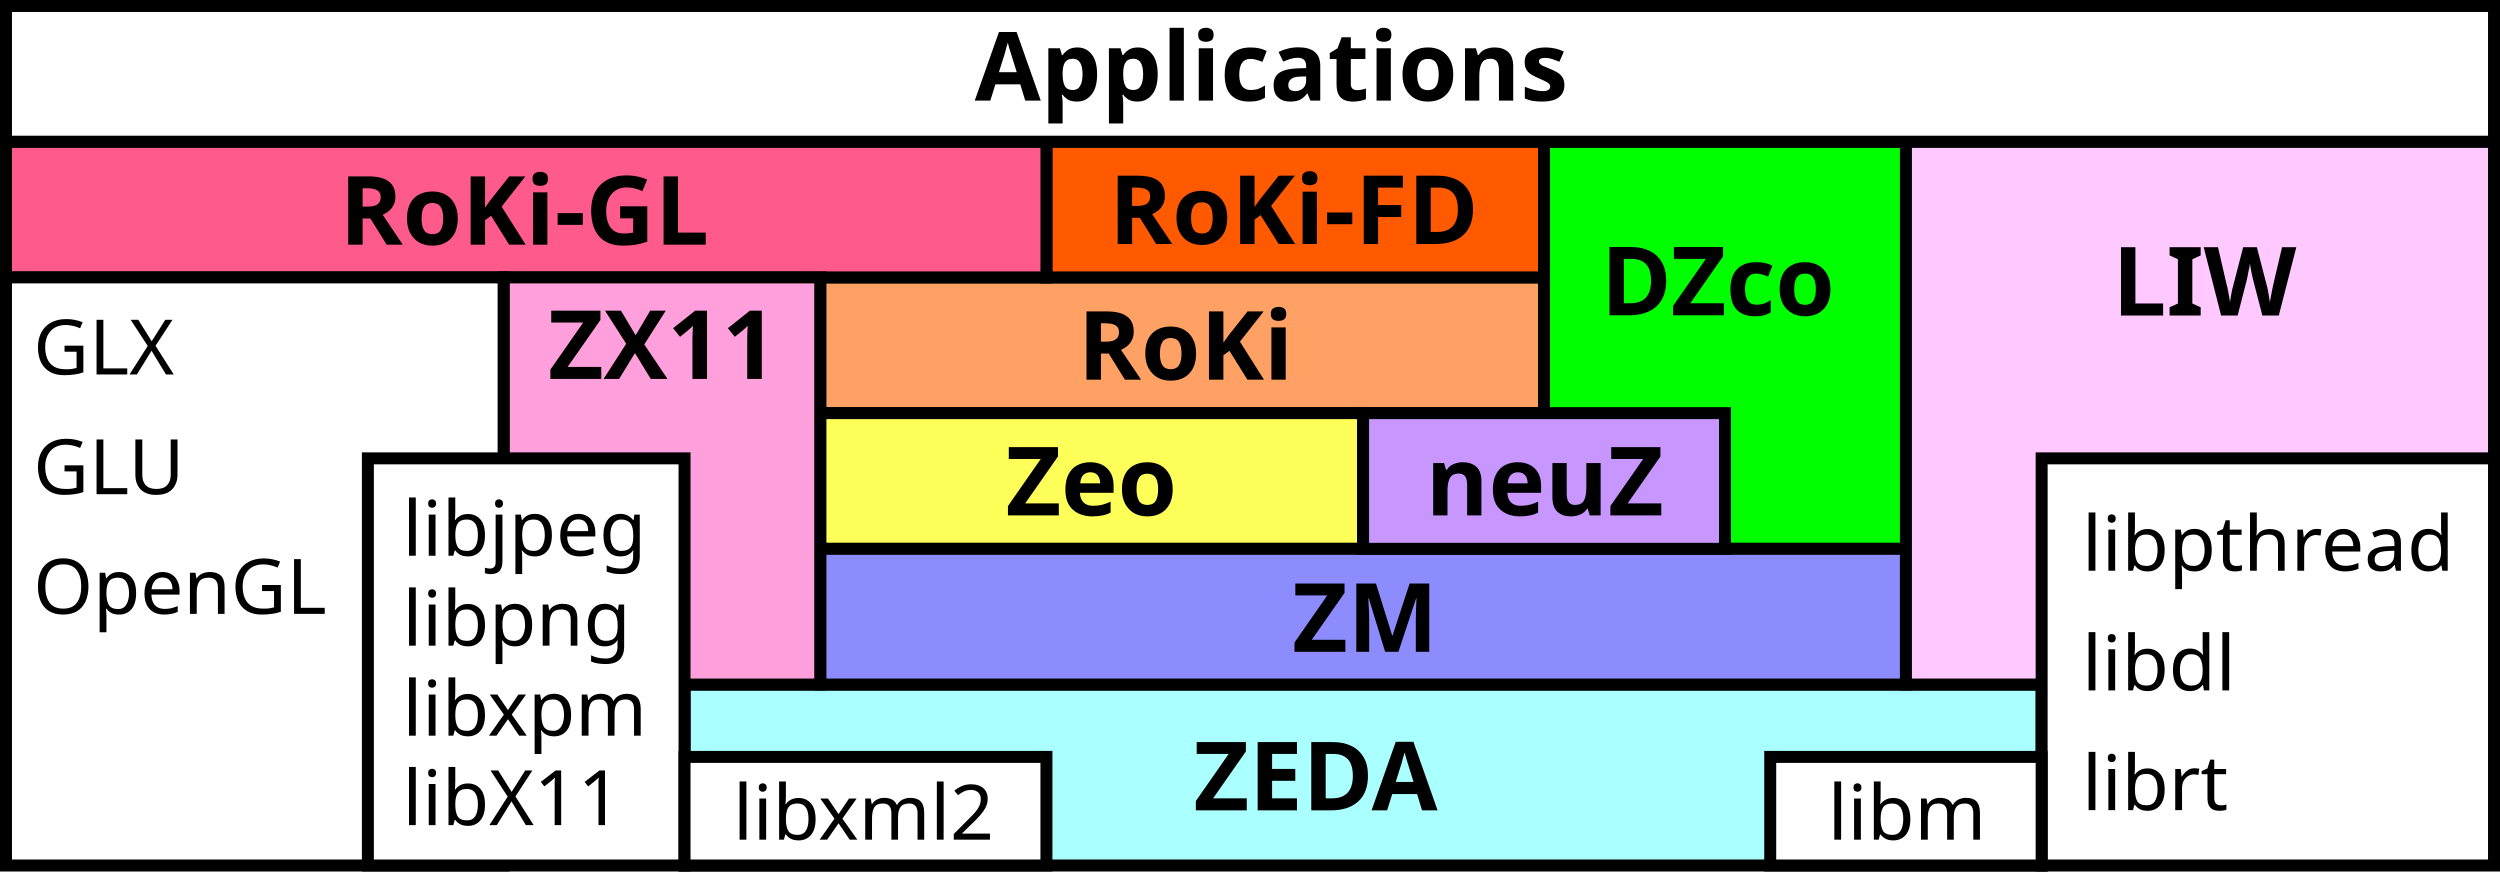
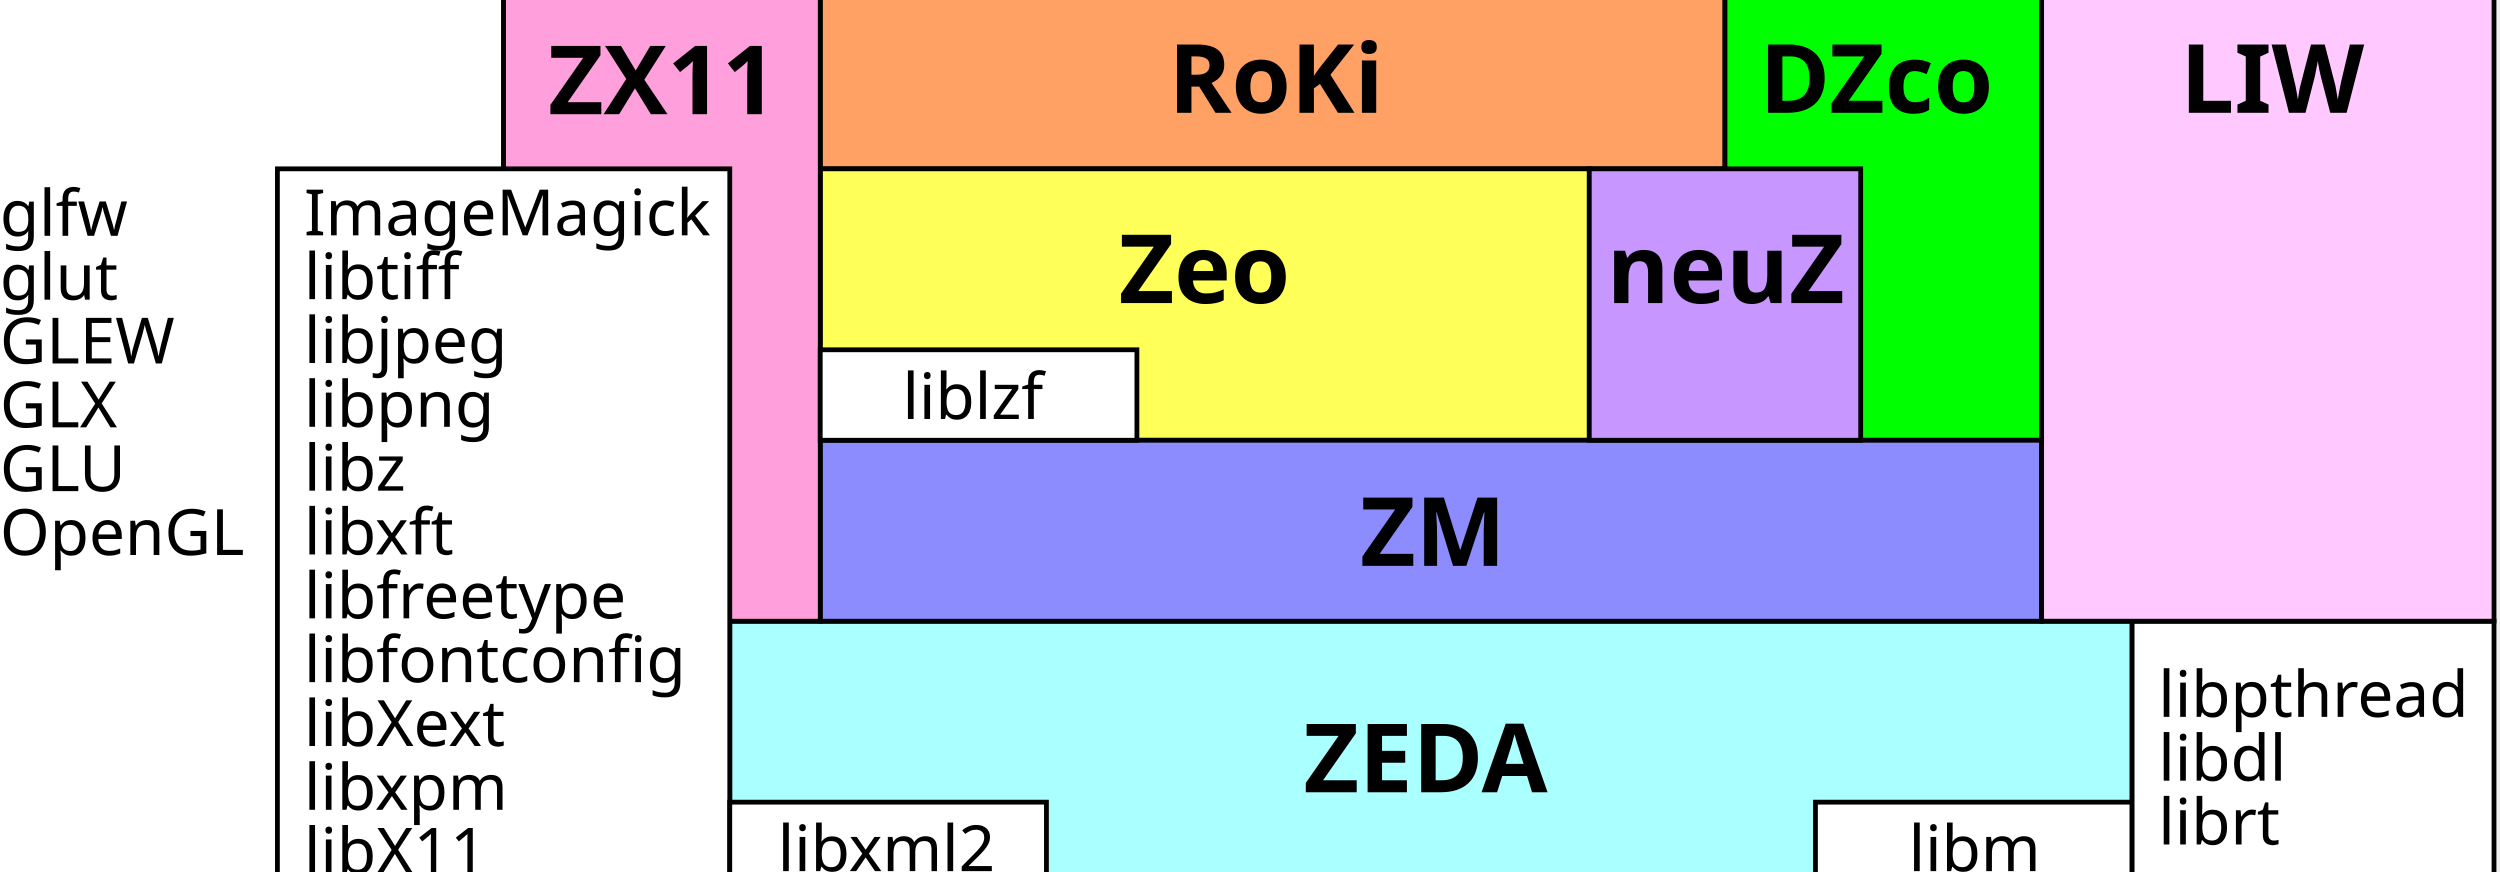
<svg xmlns="http://www.w3.org/2000/svg" width="276.323mm" height="96.323mm" viewBox="0 0 276.323 96.323" version="1.1" id="svg8">
  <defs id="defs2" />
  <g id="layer1" transform="translate(-4.338542,-201.3385)">
-     <rect style="fill:#aaffff;fill-opacity:1;fill-rule:nonzero;stroke:#000000;stroke-width:1.323;stroke-linecap:butt;stroke-miterlimit:4;stroke-dasharray:none;stroke-dashoffset:0;stroke-opacity:1" id="rect930" width="150" height="20" x="80" y="277" rx="5.6843348e-14" ry="5.6843348e-14" />
-     <rect style="fill:#ffa064;fill-opacity:1;fill-rule:nonzero;stroke:#000000;stroke-width:1.323;stroke-linecap:butt;stroke-miterlimit:4;stroke-dasharray:none;stroke-dashoffset:0;stroke-opacity:1" id="rect910" width="80" height="15" x="95" y="232" rx="5.6843348e-14" ry="5.6843348e-14" />
-     <rect style="fill:#ff5a00;fill-opacity:1;fill-rule:nonzero;stroke:#000000;stroke-width:1.323;stroke-linecap:butt;stroke-miterlimit:4;stroke-dasharray:none;stroke-dashoffset:0;stroke-opacity:1" id="rect922" width="55" height="15" x="120" y="217" rx="5.6843348e-14" ry="5.6843348e-14" />
-     <rect style="fill:#ffff5a;fill-opacity:1;fill-rule:nonzero;stroke:#000000;stroke-width:1.323;stroke-linecap:butt;stroke-miterlimit:4;stroke-dasharray:none;stroke-dashoffset:0;stroke-opacity:1" id="rect912" width="60" height="15" x="95" y="247" rx="5.6843348e-14" ry="5.6843348e-14" />
-     <rect style="fill:#00ff00;fill-opacity:1;fill-rule:nonzero;stroke:#000000;stroke-width:1.323;stroke-linecap:butt;stroke-miterlimit:4;stroke-dasharray:none;stroke-dashoffset:0;stroke-opacity:1" id="rect916" width="40" height="45" x="175" y="217" rx="5.6843348e-14" ry="5.6843348e-14" />
-     <rect style="fill:#8c8cff;fill-opacity:1;fill-rule:nonzero;stroke:#000000;stroke-width:1.323;stroke-linecap:butt;stroke-miterlimit:4;stroke-dasharray:none;stroke-dashoffset:0;stroke-opacity:1" id="rect920" width="120" height="15" x="95" y="262" rx="5.6843348e-14" ry="5.6843348e-14" />
-     <rect style="fill:#ff5a8c;fill-opacity:1;fill-rule:nonzero;stroke:#000000;stroke-width:1.323;stroke-linecap:butt;stroke-miterlimit:4;stroke-dasharray:none;stroke-dashoffset:0;stroke-opacity:1" id="rect924" width="115" height="15" x="5" y="217" rx="5.6843348e-14" ry="5.6843348e-14" />
-     <rect style="fill:#ffa0dc;fill-opacity:1;fill-rule:nonzero;stroke:#000000;stroke-width:1.323;stroke-linecap:butt;stroke-miterlimit:4;stroke-dasharray:none;stroke-dashoffset:0;stroke-opacity:1" id="rect914" width="35" height="45" x="60" y="232" rx="5.6843348e-14" ry="5.6843348e-14" />
-     <rect style="fill:#ffc8ff;fill-opacity:1;fill-rule:nonzero;stroke:#000000;stroke-width:1.323;stroke-linecap:butt;stroke-miterlimit:4;stroke-dasharray:none;stroke-dashoffset:0;stroke-opacity:1" id="rect928" width="65" height="60" x="215" y="217" rx="5.6843348e-14" ry="5.6843348e-14" />
-     <rect style="fill:#ffffff;fill-opacity:1;fill-rule:nonzero;stroke:#000000;stroke-width:1.323;stroke-linecap:butt;stroke-miterlimit:4;stroke-dasharray:none;stroke-dashoffset:0;stroke-opacity:1" id="rect918" width="55" height="65" x="5" y="232" rx="5.6843348e-14" ry="5.6843348e-14" />
-     <rect style="fill:#ffffff;fill-opacity:1;fill-rule:nonzero;stroke:#000000;stroke-width:1.323;stroke-linecap:butt;stroke-miterlimit:4;stroke-dasharray:none;stroke-dashoffset:0;stroke-opacity:1" id="rect906" width="35" height="45" x="45" y="252" rx="5.6843348e-14" ry="5.6843348e-14" />
-     <rect style="fill:#ffffff;fill-opacity:1;fill-rule:nonzero;stroke:#000000;stroke-width:1.323;stroke-linecap:butt;stroke-miterlimit:4;stroke-dasharray:none;stroke-dashoffset:0;stroke-opacity:1" id="rect926" width="50" height="45" x="230" y="252" rx="5.6843348e-14" ry="5.6843348e-14" />
-     <rect style="fill:#ffffff;fill-opacity:1;fill-rule:nonzero;stroke:#000000;stroke-width:1.323;stroke-linecap:butt;stroke-miterlimit:4;stroke-dasharray:none;stroke-dashoffset:0;stroke-opacity:1" id="rect908" width="30" height="12" x="200" y="285" rx="5.6843348e-14" ry="5.6843348e-14" />
-     <rect style="fill:#ffffff;fill-opacity:1;fill-rule:nonzero;stroke:#000000;stroke-width:1.323;stroke-linecap:butt;stroke-miterlimit:4;stroke-dasharray:none;stroke-dashoffset:0;stroke-opacity:1" id="rect932" width="275" height="15" x="5" y="202" rx="5.6843348e-14" ry="5.6843348e-14" />
-     <text xml:space="preserve" style="font-style:normal;font-variant:normal;font-weight:normal;font-stretch:normal;font-size:10.583px;line-height:1.25;font-family:'Takao Pゴシック';-inkscape-font-specification:'Takao Pゴシック';letter-spacing:0px;word-spacing:0px;fill:#000000;fill-opacity:1;stroke:none;stroke-width:0.265" x="136.267" y="290.909" id="text819">
-       <tspan id="tspan817" x="136.267" y="290.909" style="font-style:normal;font-variant:normal;font-weight:bold;font-stretch:normal;font-size:10.583px;font-family:sans-serif;-inkscape-font-specification:'sans-serif, Bold';font-variant-ligatures:normal;font-variant-caps:normal;font-variant-numeric:normal;font-feature-settings:normal;text-align:start;writing-mode:lr-tb;text-anchor:start;stroke-width:0.265">ZEDA</tspan>
+     <rect style="fill:#ffffff;fill-opacity:1;fill-rule:nonzero;stroke:#000000;stroke-width:0.529;stroke-linecap:butt;stroke-miterlimit:4;stroke-dasharray:none;stroke-dashoffset:0;stroke-opacity:1" id="rect906-1-9" width="60" height="100" x="-2.0000006e-07" y="200" rx="5.6843348e-14" ry="5.6843348e-14" />
+     <rect style="fill:#aaffff;fill-opacity:1;fill-rule:nonzero;stroke:#000000;stroke-width:0.529;stroke-linecap:butt;stroke-miterlimit:4;stroke-dasharray:none;stroke-dashoffset:0;stroke-opacity:1" id="rect930-8" width="155" height="30" x="85" y="270" rx="5.6843348e-14" ry="5.6843348e-14" />
+     <rect style="fill:#ffa064;fill-opacity:1;fill-rule:nonzero;stroke:#000000;stroke-width:0.529;stroke-linecap:butt;stroke-miterlimit:4;stroke-dasharray:none;stroke-dashoffset:0;stroke-opacity:1" id="rect910-0" width="100" height="20" x="95" y="200" rx="5.6843348e-14" ry="5.6843348e-14" />
+     <rect style="fill:#ffff5a;fill-opacity:1;fill-rule:nonzero;stroke:#000000;stroke-width:0.529;stroke-linecap:butt;stroke-miterlimit:4;stroke-dasharray:none;stroke-dashoffset:0;stroke-opacity:1" id="rect912-6" width="85" height="30" x="95" y="220" rx="5.6843348e-14" ry="5.6843348e-14" />
+     <rect style="fill:#00ff00;fill-opacity:1;fill-rule:nonzero;stroke:#000000;stroke-width:0.529;stroke-linecap:butt;stroke-miterlimit:4;stroke-dasharray:none;stroke-dashoffset:0;stroke-opacity:1" id="rect916-7" width="35" height="65" x="195" y="185" rx="5.6843348e-14" ry="5.6843348e-14" />
+     <rect style="fill:#8c8cff;fill-opacity:1;fill-rule:nonzero;stroke:#000000;stroke-width:0.529;stroke-linecap:butt;stroke-miterlimit:4;stroke-dasharray:none;stroke-dashoffset:0;stroke-opacity:1" id="rect920-5" width="135" height="20" x="95" y="250" rx="5.6843348e-14" ry="5.6843348e-14" />
+     <rect style="fill:#ffa0dc;fill-opacity:1;fill-rule:nonzero;stroke:#000000;stroke-width:0.529;stroke-linecap:butt;stroke-miterlimit:4;stroke-dasharray:none;stroke-dashoffset:0;stroke-opacity:1" id="rect914-0" width="35" height="70" x="60" y="200" rx="5.6843348e-14" ry="5.6843348e-14" />
+     <rect style="fill:#ffffff;fill-opacity:1;fill-rule:nonzero;stroke:#000000;stroke-width:0.529;stroke-linecap:butt;stroke-miterlimit:4;stroke-dasharray:none;stroke-dashoffset:0;stroke-opacity:1" id="rect906-1" width="50" height="80" x="35" y="220" rx="5.6843348e-14" ry="5.6843348e-14" />
+     <text xml:space="preserve" style="font-style:normal;font-variant:normal;font-weight:normal;font-stretch:normal;font-size:7.056px;line-height:1;font-family:'Takao Pゴシック';-inkscape-font-specification:'Takao Pゴシック';letter-spacing:0px;word-spacing:0px;fill:#000000;fill-opacity:1;stroke:none;stroke-width:0.265" x="4.326" y="227.402" id="text837">
+       <tspan id="tspan835" x="4.326" y="227.402" style="font-style:normal;font-variant:normal;font-weight:normal;font-stretch:normal;font-size:7.056px;font-family:sans-serif;-inkscape-font-specification:'sans-serif, Normal';font-variant-ligatures:normal;font-variant-caps:normal;font-variant-numeric:normal;font-feature-settings:normal;text-align:start;writing-mode:lr-tb;text-anchor:start;stroke-width:0.265">glfw</tspan>
+       <tspan x="4.326" y="234.458" style="font-style:normal;font-variant:normal;font-weight:normal;font-stretch:normal;font-size:7.056px;font-family:sans-serif;-inkscape-font-specification:'sans-serif, Normal';font-variant-ligatures:normal;font-variant-caps:normal;font-variant-numeric:normal;font-feature-settings:normal;text-align:start;writing-mode:lr-tb;text-anchor:start;stroke-width:0.265" id="tspan4636">glut</tspan>
+       <tspan x="4.326" y="241.514" style="font-style:normal;font-variant:normal;font-weight:normal;font-stretch:normal;font-size:7.056px;font-family:sans-serif;-inkscape-font-specification:'sans-serif, Normal';font-variant-ligatures:normal;font-variant-caps:normal;font-variant-numeric:normal;font-feature-settings:normal;text-align:start;writing-mode:lr-tb;text-anchor:start;stroke-width:0.265" id="tspan23018">GLEW</tspan>
+       <tspan x="4.326" y="248.569" style="font-style:normal;font-variant:normal;font-weight:normal;font-stretch:normal;font-size:7.056px;font-family:sans-serif;-inkscape-font-specification:'sans-serif, Normal';font-variant-ligatures:normal;font-variant-caps:normal;font-variant-numeric:normal;font-feature-settings:normal;text-align:start;writing-mode:lr-tb;text-anchor:start;stroke-width:0.265" id="tspan4638">GLX</tspan>
+       <tspan x="4.326" y="255.625" style="font-style:normal;font-variant:normal;font-weight:normal;font-stretch:normal;font-size:7.056px;font-family:sans-serif;-inkscape-font-specification:'sans-serif, Normal';font-variant-ligatures:normal;font-variant-caps:normal;font-variant-numeric:normal;font-feature-settings:normal;text-align:start;writing-mode:lr-tb;text-anchor:start;stroke-width:0.265" id="tspan839">GLU</tspan>
+       <tspan x="4.326" y="262.68" style="font-style:normal;font-variant:normal;font-weight:normal;font-stretch:normal;font-size:7.056px;font-family:sans-serif;-inkscape-font-specification:'sans-serif, Normal';font-variant-ligatures:normal;font-variant-caps:normal;font-variant-numeric:normal;font-feature-settings:normal;text-align:start;writing-mode:lr-tb;text-anchor:start;stroke-width:0.265" id="tspan841">OpenGL</tspan>
    </text>
-     <text xml:space="preserve" style="font-style:normal;font-variant:normal;font-weight:normal;font-stretch:normal;font-size:10.583px;line-height:1.25;font-family:'Takao Pゴシック';-inkscape-font-specification:'Takao Pゴシック';letter-spacing:0px;word-spacing:0px;fill:#000000;fill-opacity:1;stroke:none;stroke-width:0.265" x="8.018" y="242.729" id="text837">
-       <tspan id="tspan835" x="8.018" y="242.729" style="font-style:normal;font-variant:normal;font-weight:normal;font-stretch:normal;font-size:8.467px;font-family:sans-serif;-inkscape-font-specification:'sans-serif, Normal';font-variant-ligatures:normal;font-variant-caps:normal;font-variant-numeric:normal;font-feature-settings:normal;text-align:start;writing-mode:lr-tb;text-anchor:start;stroke-width:0.265">GLX</tspan>
-       <tspan x="8.018" y="255.959" style="font-style:normal;font-variant:normal;font-weight:normal;font-stretch:normal;font-size:8.467px;font-family:sans-serif;-inkscape-font-specification:'sans-serif, Normal';font-variant-ligatures:normal;font-variant-caps:normal;font-variant-numeric:normal;font-feature-settings:normal;text-align:start;writing-mode:lr-tb;text-anchor:start;stroke-width:0.265" id="tspan839">GLU</tspan>
-       <tspan x="8.018" y="269.188" style="font-style:normal;font-variant:normal;font-weight:normal;font-stretch:normal;font-size:8.467px;font-family:sans-serif;-inkscape-font-specification:'sans-serif, Normal';font-variant-ligatures:normal;font-variant-caps:normal;font-variant-numeric:normal;font-feature-settings:normal;text-align:start;writing-mode:lr-tb;text-anchor:start;stroke-width:0.265" id="tspan841">OpenGL</tspan>
+     <text xml:space="preserve" style="font-style:normal;font-variant:normal;font-weight:normal;font-stretch:normal;font-size:10.583px;line-height:1.25;font-family:'Takao Pゴシック';-inkscape-font-specification:'Takao Pゴシック';letter-spacing:0px;word-spacing:0px;fill:#000000;fill-opacity:1;stroke:none;stroke-width:0.265" x="64.927" y="213.961" id="text849-2">
+       <tspan id="tspan847-2" x="64.927" y="213.961" style="font-style:normal;font-variant:normal;font-weight:bold;font-stretch:normal;font-size:10.583px;font-family:sans-serif;-inkscape-font-specification:'sans-serif, Bold';font-variant-ligatures:normal;font-variant-caps:normal;font-variant-numeric:normal;font-feature-settings:normal;text-align:start;writing-mode:lr-tb;text-anchor:start;stroke-width:0.265">ZX11</tspan>
    </text>
-     <text xml:space="preserve" style="font-style:normal;font-variant:normal;font-weight:normal;font-stretch:normal;font-size:10.583px;line-height:1.25;font-family:'Takao Pゴシック';-inkscape-font-specification:'Takao Pゴシック';letter-spacing:0px;word-spacing:0px;fill:#000000;fill-opacity:1;stroke:none;stroke-width:0.265" x="112.078" y="212.458" id="text845">
-       <tspan id="tspan843" x="112.078" y="212.458" style="font-style:normal;font-variant:normal;font-weight:bold;font-stretch:normal;font-size:10.583px;font-family:sans-serif;-inkscape-font-specification:'sans-serif, Bold';font-variant-ligatures:normal;font-variant-caps:normal;font-variant-numeric:normal;font-feature-settings:normal;text-align:start;writing-mode:lr-tb;text-anchor:start;stroke-width:0.265">Applications</tspan>
+     <text xml:space="preserve" style="font-style:normal;font-variant:normal;font-weight:normal;font-stretch:normal;font-size:10.583px;line-height:1.25;font-family:'Takao Pゴシック';-inkscape-font-specification:'Takao Pゴシック';letter-spacing:0px;word-spacing:0px;fill:#000000;fill-opacity:1;stroke:none;stroke-width:0.265" x="133.479" y="213.806" id="text861">
+       <tspan id="tspan859" x="133.479" y="213.806" style="font-style:normal;font-variant:normal;font-weight:bold;font-stretch:normal;font-size:10.583px;font-family:sans-serif;-inkscape-font-specification:'sans-serif, Bold';font-variant-ligatures:normal;font-variant-caps:normal;font-variant-numeric:normal;font-feature-settings:normal;text-align:start;writing-mode:lr-tb;text-anchor:start;stroke-width:0.265">RoKi</tspan>
    </text>
-     <text xml:space="preserve" style="font-style:normal;font-variant:normal;font-weight:normal;font-stretch:normal;font-size:10.583px;line-height:1.25;font-family:'Takao Pゴシック';-inkscape-font-specification:'Takao Pゴシック';letter-spacing:0px;word-spacing:0px;fill:#000000;fill-opacity:1;stroke:none;stroke-width:0.265" x="64.922" y="243.222" id="text849">
-       <tspan id="tspan847" x="64.922" y="243.222" style="font-style:normal;font-variant:normal;font-weight:bold;font-stretch:normal;font-size:10.583px;font-family:sans-serif;-inkscape-font-specification:'sans-serif, Bold';font-variant-ligatures:normal;font-variant-caps:normal;font-variant-numeric:normal;font-feature-settings:normal;text-align:start;writing-mode:lr-tb;text-anchor:start;stroke-width:0.265">ZX11</tspan>
+     <text xml:space="preserve" style="font-style:normal;font-variant:normal;font-weight:normal;font-stretch:normal;font-size:10.583px;line-height:1.25;font-family:'Takao Pゴシック';-inkscape-font-specification:'Takao Pゴシック';letter-spacing:0px;word-spacing:0px;fill:#000000;fill-opacity:1;stroke:none;stroke-width:0.265" x="154.671" y="263.883" id="text869">
+       <tspan id="tspan867" x="154.671" y="263.883" style="font-style:normal;font-variant:normal;font-weight:bold;font-stretch:normal;font-size:10.583px;font-family:sans-serif;-inkscape-font-specification:'sans-serif, Bold';font-variant-ligatures:normal;font-variant-caps:normal;font-variant-numeric:normal;font-feature-settings:normal;text-align:start;writing-mode:lr-tb;text-anchor:start;stroke-width:0.265">ZM</tspan>
    </text>
-     <text xml:space="preserve" style="font-style:normal;font-variant:normal;font-weight:normal;font-stretch:normal;font-size:10.583px;line-height:1.25;font-family:'Takao Pゴシック';-inkscape-font-specification:'Takao Pゴシック';letter-spacing:0px;word-spacing:0px;fill:#000000;fill-opacity:1;stroke:none;stroke-width:0.265" x="41.873" y="228.381" id="text853">
-       <tspan id="tspan851" x="41.873" y="228.381" style="font-style:normal;font-variant:normal;font-weight:bold;font-stretch:normal;font-size:10.583px;font-family:sans-serif;-inkscape-font-specification:'sans-serif, Bold';font-variant-ligatures:normal;font-variant-caps:normal;font-variant-numeric:normal;font-feature-settings:normal;text-align:start;writing-mode:lr-tb;text-anchor:start;stroke-width:0.265">RoKi-GL</tspan>
+     <text xml:space="preserve" style="font-style:normal;font-variant:normal;font-weight:normal;font-stretch:normal;font-size:10.583px;line-height:1.25;font-family:'Takao Pゴシック';-inkscape-font-specification:'Takao Pゴシック';letter-spacing:0px;word-spacing:0px;fill:#000000;fill-opacity:1;stroke:none;stroke-width:0.265" x="198.795" y="213.806" id="text873">
+       <tspan id="tspan871" x="198.795" y="213.806" style="font-style:normal;font-variant:normal;font-weight:bold;font-stretch:normal;font-size:10.583px;font-family:sans-serif;-inkscape-font-specification:'sans-serif, Bold';font-variant-ligatures:normal;font-variant-caps:normal;font-variant-numeric:normal;font-feature-settings:normal;text-align:start;writing-mode:lr-tb;text-anchor:start;stroke-width:0.265">DZco</tspan>
    </text>
-     <text xml:space="preserve" style="font-style:normal;font-variant:normal;font-weight:normal;font-stretch:normal;font-size:10.583px;line-height:1.25;font-family:'Takao Pゴシック';-inkscape-font-specification:'Takao Pゴシック';letter-spacing:0px;word-spacing:0px;fill:#000000;fill-opacity:1;stroke:none;stroke-width:0.265" x="126.92" y="228.306" id="text857">
-       <tspan id="tspan855" x="126.92" y="228.306" style="font-style:normal;font-variant:normal;font-weight:bold;font-stretch:normal;font-size:10.583px;font-family:sans-serif;-inkscape-font-specification:'sans-serif, Bold';font-variant-ligatures:normal;font-variant-caps:normal;font-variant-numeric:normal;font-feature-settings:normal;text-align:start;writing-mode:lr-tb;text-anchor:start;stroke-width:0.265">RoKi-FD</tspan>
+     <text id="text827-30-5" y="227.347" x="37.943" style="font-style:normal;font-variant:normal;font-weight:normal;font-stretch:normal;font-size:7.056px;line-height:1;font-family:'Takao Pゴシック';-inkscape-font-specification:'Takao Pゴシック';letter-spacing:0px;word-spacing:0px;fill:#000000;fill-opacity:1;stroke:none;stroke-width:0.265" xml:space="preserve">
+       <tspan id="tspan833-67-1" style="font-style:normal;font-variant:normal;font-weight:normal;font-stretch:normal;font-size:7.056px;font-family:sans-serif;-inkscape-font-specification:'sans-serif, Normal';font-variant-ligatures:normal;font-variant-caps:normal;font-variant-numeric:normal;font-feature-settings:normal;text-align:start;writing-mode:lr-tb;text-anchor:start;stroke-width:0.265" y="227.347" x="37.943">ImageMagick</tspan>
+       <tspan style="font-style:normal;font-variant:normal;font-weight:normal;font-stretch:normal;font-size:7.056px;font-family:sans-serif;-inkscape-font-specification:'sans-serif, Normal';font-variant-ligatures:normal;font-variant-caps:normal;font-variant-numeric:normal;font-feature-settings:normal;text-align:start;writing-mode:lr-tb;text-anchor:start;stroke-width:0.265" y="234.403" x="37.943" id="tspan2423">libtiff</tspan>
+       <tspan style="font-style:normal;font-variant:normal;font-weight:normal;font-stretch:normal;font-size:7.056px;font-family:sans-serif;-inkscape-font-specification:'sans-serif, Normal';font-variant-ligatures:normal;font-variant-caps:normal;font-variant-numeric:normal;font-feature-settings:normal;text-align:start;writing-mode:lr-tb;text-anchor:start;stroke-width:0.265" y="241.458" x="37.943" id="tspan11510">libjpeg</tspan>
+       <tspan style="font-style:normal;font-variant:normal;font-weight:normal;font-stretch:normal;font-size:7.056px;font-family:sans-serif;-inkscape-font-specification:'sans-serif, Normal';font-variant-ligatures:normal;font-variant-caps:normal;font-variant-numeric:normal;font-feature-settings:normal;text-align:start;writing-mode:lr-tb;text-anchor:start;stroke-width:0.265" y="248.514" x="37.943" id="tspan11512">libpng</tspan>
+       <tspan style="font-style:normal;font-variant:normal;font-weight:normal;font-stretch:normal;font-size:7.056px;font-family:sans-serif;-inkscape-font-specification:'sans-serif, Normal';font-variant-ligatures:normal;font-variant-caps:normal;font-variant-numeric:normal;font-feature-settings:normal;text-align:start;writing-mode:lr-tb;text-anchor:start;stroke-width:0.265" y="255.57" x="37.943" id="tspan11518">libz</tspan>
+       <tspan style="font-style:normal;font-variant:normal;font-weight:normal;font-stretch:normal;font-size:7.056px;font-family:sans-serif;-inkscape-font-specification:'sans-serif, Normal';font-variant-ligatures:normal;font-variant-caps:normal;font-variant-numeric:normal;font-feature-settings:normal;text-align:start;writing-mode:lr-tb;text-anchor:start;stroke-width:0.265" y="262.625" x="37.943" id="tspan2419">libxft</tspan>
+       <tspan style="font-style:normal;font-variant:normal;font-weight:normal;font-stretch:normal;font-size:7.056px;font-family:sans-serif;-inkscape-font-specification:'sans-serif, Normal';font-variant-ligatures:normal;font-variant-caps:normal;font-variant-numeric:normal;font-feature-settings:normal;text-align:start;writing-mode:lr-tb;text-anchor:start;stroke-width:0.265" y="269.681" x="37.943" id="tspan3023">libfreetype</tspan>
+       <tspan style="font-style:normal;font-variant:normal;font-weight:normal;font-stretch:normal;font-size:7.056px;font-family:sans-serif;-inkscape-font-specification:'sans-serif, Normal';font-variant-ligatures:normal;font-variant-caps:normal;font-variant-numeric:normal;font-feature-settings:normal;text-align:start;writing-mode:lr-tb;text-anchor:start;stroke-width:0.265" y="276.736" x="37.943" id="tspan3021">libfontconfig</tspan>
+       <tspan style="font-style:normal;font-variant:normal;font-weight:normal;font-stretch:normal;font-size:7.056px;font-family:sans-serif;-inkscape-font-specification:'sans-serif, Normal';font-variant-ligatures:normal;font-variant-caps:normal;font-variant-numeric:normal;font-feature-settings:normal;text-align:start;writing-mode:lr-tb;text-anchor:start;stroke-width:0.265" y="283.792" x="37.943" id="tspan2417">libXext</tspan>
+       <tspan style="font-style:normal;font-variant:normal;font-weight:normal;font-stretch:normal;font-size:7.056px;font-family:sans-serif;-inkscape-font-specification:'sans-serif, Normal';font-variant-ligatures:normal;font-variant-caps:normal;font-variant-numeric:normal;font-feature-settings:normal;text-align:start;writing-mode:lr-tb;text-anchor:start;stroke-width:0.265" y="290.847" x="37.943" id="tspan2421">libxpm</tspan>
+       <tspan style="font-style:normal;font-variant:normal;font-weight:normal;font-stretch:normal;font-size:7.056px;font-family:sans-serif;-inkscape-font-specification:'sans-serif, Normal';font-variant-ligatures:normal;font-variant-caps:normal;font-variant-numeric:normal;font-feature-settings:normal;text-align:start;writing-mode:lr-tb;text-anchor:start;stroke-width:0.265" y="297.903" x="37.943" id="tspan11520">libX11</tspan>
    </text>
-     <text xml:space="preserve" style="font-style:normal;font-variant:normal;font-weight:normal;font-stretch:normal;font-size:10.583px;line-height:1.25;font-family:'Takao Pゴシック';-inkscape-font-specification:'Takao Pゴシック';letter-spacing:0px;word-spacing:0px;fill:#000000;fill-opacity:1;stroke:none;stroke-width:0.265" x="123.476" y="243.306" id="text861">
-       <tspan id="tspan859" x="123.476" y="243.306" style="font-style:normal;font-variant:normal;font-weight:bold;font-stretch:normal;font-size:10.583px;font-family:sans-serif;-inkscape-font-specification:'sans-serif, Bold';font-variant-ligatures:normal;font-variant-caps:normal;font-variant-numeric:normal;font-feature-settings:normal;text-align:start;writing-mode:lr-tb;text-anchor:start;stroke-width:0.265">RoKi</tspan>
+     <rect style="fill:#c896ff;fill-opacity:1;fill-rule:nonzero;stroke:#000000;stroke-width:0.529;stroke-linecap:butt;stroke-miterlimit:4;stroke-dasharray:none;stroke-dashoffset:0;stroke-opacity:1" id="rect912-7-4" width="30" height="30" x="180" y="220" rx="5.6843348e-14" ry="5.6843348e-14" />
+     <text xml:space="preserve" style="font-style:normal;font-variant:normal;font-weight:normal;font-stretch:normal;font-size:10.583px;line-height:1.25;font-family:'Takao Pゴシック';-inkscape-font-specification:'Takao Pゴシック';letter-spacing:0px;word-spacing:0px;fill:#000000;fill-opacity:1;stroke:none;stroke-width:0.265" x="181.923" y="234.835" id="text865-4-9">
+       <tspan id="tspan863-6-1" x="181.923" y="234.835" style="font-style:normal;font-variant:normal;font-weight:bold;font-stretch:normal;font-size:10.583px;font-family:sans-serif;-inkscape-font-specification:'sans-serif, Bold';font-variant-ligatures:normal;font-variant-caps:normal;font-variant-numeric:normal;font-feature-settings:normal;text-align:start;writing-mode:lr-tb;text-anchor:start;stroke-width:0.265">neuZ</tspan>
    </text>
-     <text xml:space="preserve" style="font-style:normal;font-variant:normal;font-weight:normal;font-stretch:normal;font-size:10.583px;line-height:1.25;font-family:'Takao Pゴシック';-inkscape-font-specification:'Takao Pゴシック';letter-spacing:0px;word-spacing:0px;fill:#000000;fill-opacity:1;stroke:none;stroke-width:0.265" x="115.497" y="258.306" id="text865">
-       <tspan id="tspan863" x="115.497" y="258.306" style="font-style:normal;font-variant:normal;font-weight:bold;font-stretch:normal;font-size:10.583px;font-family:sans-serif;-inkscape-font-specification:'sans-serif, Bold';font-variant-ligatures:normal;font-variant-caps:normal;font-variant-numeric:normal;font-feature-settings:normal;text-align:start;writing-mode:lr-tb;text-anchor:start;stroke-width:0.265">Zeo</tspan>
+     <rect style="fill:#ffffff;fill-opacity:1;fill-rule:nonzero;stroke:#000000;stroke-width:0.529;stroke-linecap:butt;stroke-miterlimit:4;stroke-dasharray:none;stroke-dashoffset:0;stroke-opacity:1" id="rect906-1-4" width="35" height="10" x="85" y="290" rx="5.6843348e-14" ry="5.6843348e-14" />
+     <text xml:space="preserve" style="font-style:normal;font-variant:normal;font-weight:normal;font-stretch:normal;font-size:7.056px;line-height:1.25;font-family:'Takao Pゴシック';-inkscape-font-specification:'Takao Pゴシック';letter-spacing:0px;word-spacing:0px;fill:#000000;fill-opacity:1;stroke:none;stroke-width:0.265" x="90.306" y="297.625" id="text823-7">
+       <tspan id="tspan821-8" x="90.306" y="297.625" style="font-style:normal;font-variant:normal;font-weight:normal;font-stretch:normal;font-size:7.056px;font-family:sans-serif;-inkscape-font-specification:'sans-serif, Normal';font-variant-ligatures:normal;font-variant-caps:normal;font-variant-numeric:normal;font-feature-settings:normal;text-align:start;writing-mode:lr-tb;text-anchor:start;stroke-width:0.265">libxml2</tspan>
    </text>
-     <text xml:space="preserve" style="font-style:normal;font-variant:normal;font-weight:normal;font-stretch:normal;font-size:10.583px;line-height:1.25;font-family:'Takao Pゴシック';-inkscape-font-specification:'Takao Pゴシック';letter-spacing:0px;word-spacing:0px;fill:#000000;fill-opacity:1;stroke:none;stroke-width:0.265" x="147.168" y="273.383" id="text869">
-       <tspan id="tspan867" x="147.168" y="273.383" style="font-style:normal;font-variant:normal;font-weight:bold;font-stretch:normal;font-size:10.583px;font-family:sans-serif;-inkscape-font-specification:'sans-serif, Bold';font-variant-ligatures:normal;font-variant-caps:normal;font-variant-numeric:normal;font-feature-settings:normal;text-align:start;writing-mode:lr-tb;text-anchor:start;stroke-width:0.265">ZM</tspan>
+     <rect style="fill:#ffffff;fill-opacity:1;fill-rule:nonzero;stroke:#000000;stroke-width:0.529;stroke-linecap:butt;stroke-miterlimit:4;stroke-dasharray:none;stroke-dashoffset:0;stroke-opacity:1" id="rect906-1-4-1" width="35" height="10" x="205" y="290" rx="5.6843348e-14" ry="5.6843348e-14" />
+     <text xml:space="preserve" style="font-style:normal;font-variant:normal;font-weight:normal;font-stretch:normal;font-size:7.056px;line-height:1.25;font-family:'Takao Pゴシック';-inkscape-font-specification:'Takao Pゴシック';letter-spacing:0px;word-spacing:0px;fill:#000000;fill-opacity:1;stroke:none;stroke-width:0.265" x="215.305" y="297.625" id="text823">
+       <tspan id="tspan821" x="215.305" y="297.625" style="font-style:normal;font-variant:normal;font-weight:normal;font-stretch:normal;font-size:7.056px;font-family:sans-serif;-inkscape-font-specification:'sans-serif, Normal';font-variant-ligatures:normal;font-variant-caps:normal;font-variant-numeric:normal;font-feature-settings:normal;text-align:start;writing-mode:lr-tb;text-anchor:start;stroke-width:0.265">libm</tspan>
    </text>
-     <text xml:space="preserve" style="font-style:normal;font-variant:normal;font-weight:normal;font-stretch:normal;font-size:10.583px;line-height:1.25;font-family:'Takao Pゴシック';-inkscape-font-specification:'Takao Pゴシック';letter-spacing:0px;word-spacing:0px;fill:#000000;fill-opacity:1;stroke:none;stroke-width:0.265" x="181.282" y="236.187" id="text873">
-       <tspan id="tspan871" x="181.282" y="236.187" style="font-style:normal;font-variant:normal;font-weight:bold;font-stretch:normal;font-size:10.583px;font-family:sans-serif;-inkscape-font-specification:'sans-serif, Bold';font-variant-ligatures:normal;font-variant-caps:normal;font-variant-numeric:normal;font-feature-settings:normal;text-align:start;writing-mode:lr-tb;text-anchor:start;stroke-width:0.265">DZco</tspan>
+     <rect style="fill:#ffffff;fill-opacity:1;fill-rule:nonzero;stroke:#000000;stroke-width:0.529;stroke-linecap:butt;stroke-miterlimit:4;stroke-dasharray:none;stroke-dashoffset:0;stroke-opacity:1" id="rect906-1-4-4" width="35" height="10" x="95" y="240" rx="5.6843348e-14" ry="5.6843348e-14" />
+     <text xml:space="preserve" style="font-style:normal;font-variant:normal;font-weight:normal;font-stretch:normal;font-size:7.056px;line-height:1.25;font-family:'Takao Pゴシック';-inkscape-font-specification:'Takao Pゴシック';letter-spacing:0px;word-spacing:0px;fill:#000000;fill-opacity:1;stroke:none;stroke-width:0.265" x="104.097" y="247.653" id="text823-7-1">
+       <tspan id="tspan821-8-3" x="104.097" y="247.653" style="font-style:normal;font-variant:normal;font-weight:normal;font-stretch:normal;font-size:7.056px;font-family:sans-serif;-inkscape-font-specification:'sans-serif, Normal';font-variant-ligatures:normal;font-variant-caps:normal;font-variant-numeric:normal;font-feature-settings:normal;text-align:start;writing-mode:lr-tb;text-anchor:start;stroke-width:0.265">liblzf</tspan>
    </text>
-     <text xml:space="preserve" style="font-style:normal;font-variant:normal;font-weight:normal;font-stretch:normal;font-size:10.583px;line-height:1.25;font-family:'Takao Pゴシック';-inkscape-font-specification:'Takao Pゴシック';letter-spacing:0px;word-spacing:0px;fill:#000000;fill-opacity:1;stroke:none;stroke-width:0.265" x="237.818" y="236.213" id="text877">
-       <tspan id="tspan875" x="237.818" y="236.213" style="font-style:normal;font-variant:normal;font-weight:bold;font-stretch:normal;font-size:10.583px;font-family:sans-serif;-inkscape-font-specification:'sans-serif, Bold';font-variant-ligatures:normal;font-variant-caps:normal;font-variant-numeric:normal;font-feature-settings:normal;text-align:start;writing-mode:lr-tb;text-anchor:start;stroke-width:0.265">LIW</tspan>
+     <text xml:space="preserve" style="font-style:normal;font-variant:normal;font-weight:normal;font-stretch:normal;font-size:10.583px;line-height:1.25;font-family:'Takao Pゴシック';-inkscape-font-specification:'Takao Pゴシック';letter-spacing:0px;word-spacing:0px;fill:#000000;fill-opacity:1;stroke:none;stroke-width:0.265" x="127.997" y="234.835" id="text865-9">
+       <tspan id="tspan863-7" x="127.997" y="234.835" style="font-style:normal;font-variant:normal;font-weight:bold;font-stretch:normal;font-size:10.583px;font-family:sans-serif;-inkscape-font-specification:'sans-serif, Bold';font-variant-ligatures:normal;font-variant-caps:normal;font-variant-numeric:normal;font-feature-settings:normal;text-align:start;writing-mode:lr-tb;text-anchor:start;stroke-width:0.265">Zeo</tspan>
    </text>
-     <text xml:space="preserve" style="font-style:normal;font-variant:normal;font-weight:normal;font-stretch:normal;font-size:10.583px;line-height:1.25;font-family:'Takao Pゴシック';-inkscape-font-specification:'Takao Pゴシック';letter-spacing:0px;word-spacing:0px;fill:#000000;fill-opacity:1;stroke:none;stroke-width:0.265" x="234.472" y="264.421" id="text881">
-       <tspan id="tspan879" x="234.472" y="264.421" style="font-style:normal;font-variant:normal;font-weight:normal;font-stretch:normal;font-size:8.467px;font-family:sans-serif;-inkscape-font-specification:'sans-serif, Normal';font-variant-ligatures:normal;font-variant-caps:normal;font-variant-numeric:normal;font-feature-settings:normal;text-align:start;writing-mode:lr-tb;text-anchor:start;stroke-width:0.265">libpthread</tspan>
-       <tspan x="234.472" y="277.65" style="font-style:normal;font-variant:normal;font-weight:normal;font-stretch:normal;font-size:8.467px;font-family:sans-serif;-inkscape-font-specification:'sans-serif, Normal';font-variant-ligatures:normal;font-variant-caps:normal;font-variant-numeric:normal;font-feature-settings:normal;text-align:start;writing-mode:lr-tb;text-anchor:start;stroke-width:0.265" id="tspan883">libdl</tspan>
-       <tspan x="234.472" y="290.879" style="font-style:normal;font-variant:normal;font-weight:normal;font-stretch:normal;font-size:8.467px;font-family:sans-serif;-inkscape-font-specification:'sans-serif, Normal';font-variant-ligatures:normal;font-variant-caps:normal;font-variant-numeric:normal;font-feature-settings:normal;text-align:start;writing-mode:lr-tb;text-anchor:start;stroke-width:0.265" id="tspan885">librt</tspan>
+     <rect style="fill:#ffffff;fill-opacity:1;fill-rule:nonzero;stroke:#000000;stroke-width:0.529;stroke-linecap:butt;stroke-miterlimit:4;stroke-dasharray:none;stroke-dashoffset:0;stroke-opacity:1" id="rect906-1-94" width="40" height="30" x="240" y="270" rx="5.6843348e-14" ry="5.6843348e-14" />
+     <text xml:space="preserve" style="font-style:normal;font-variant:normal;font-weight:normal;font-stretch:normal;font-size:7.056px;line-height:0;font-family:'Takao Pゴシック';-inkscape-font-specification:'Takao Pゴシック';letter-spacing:0px;word-spacing:0px;fill:#000000;fill-opacity:1;stroke:none;stroke-width:0.265" x="242.899" y="280.57" id="text881-1">
+       <tspan id="tspan879-5" x="242.899" y="280.57" style="font-style:normal;font-variant:normal;font-weight:normal;font-stretch:normal;font-size:7.056px;line-height:1;font-family:sans-serif;-inkscape-font-specification:'sans-serif, Normal';font-variant-ligatures:normal;font-variant-caps:normal;font-variant-numeric:normal;font-feature-settings:normal;text-align:start;writing-mode:lr-tb;text-anchor:start;stroke-width:0.265">libpthread</tspan>
+       <tspan x="242.899" y="287.625" style="font-style:normal;font-variant:normal;font-weight:normal;font-stretch:normal;font-size:7.056px;line-height:1;font-family:sans-serif;-inkscape-font-specification:'sans-serif, Normal';font-variant-ligatures:normal;font-variant-caps:normal;font-variant-numeric:normal;font-feature-settings:normal;text-align:start;writing-mode:lr-tb;text-anchor:start;stroke-width:0.265" id="tspan883-4">libdl</tspan>
+       <tspan x="242.899" y="294.681" style="font-style:normal;font-variant:normal;font-weight:normal;font-stretch:normal;font-size:7.056px;line-height:1;font-family:sans-serif;-inkscape-font-specification:'sans-serif, Normal';font-variant-ligatures:normal;font-variant-caps:normal;font-variant-numeric:normal;font-feature-settings:normal;text-align:start;writing-mode:lr-tb;text-anchor:start;stroke-width:0.265" id="tspan885-1">librt</tspan>
    </text>
-     <text xml:space="preserve" style="font-style:normal;font-variant:normal;font-weight:normal;font-stretch:normal;font-size:8.467px;line-height:1.25;font-family:'Takao Pゴシック';-inkscape-font-specification:'Takao Pゴシック';letter-spacing:0px;word-spacing:0px;fill:#000000;fill-opacity:1;stroke:none;stroke-width:0.265" x="206.366" y="294.15" id="text823">
-       <tspan id="tspan821" x="206.366" y="294.15" style="font-style:normal;font-variant:normal;font-weight:normal;font-stretch:normal;font-size:8.467px;font-family:sans-serif;-inkscape-font-specification:'sans-serif, Normal';font-variant-ligatures:normal;font-variant-caps:normal;font-variant-numeric:normal;font-feature-settings:normal;text-align:start;writing-mode:lr-tb;text-anchor:start;stroke-width:0.265">libm</tspan>
+     <rect style="fill:#ffc8ff;fill-opacity:1;fill-rule:nonzero;stroke:#000000;stroke-width:0.529;stroke-linecap:butt;stroke-miterlimit:4;stroke-dasharray:none;stroke-dashoffset:0;stroke-opacity:1" id="rect928-5" width="50" height="85" x="230" y="185" rx="5.6843348e-14" ry="5.6843348e-14" />
+     <text xml:space="preserve" style="font-style:normal;font-variant:normal;font-weight:normal;font-stretch:normal;font-size:10.583px;line-height:1.25;font-family:'Takao Pゴシック';-inkscape-font-specification:'Takao Pゴシック';letter-spacing:0px;word-spacing:0px;fill:#000000;fill-opacity:1;stroke:none;stroke-width:0.265" x="245.316" y="213.806" id="text877">
+       <tspan id="tspan875" x="245.316" y="213.806" style="font-style:normal;font-variant:normal;font-weight:bold;font-stretch:normal;font-size:10.583px;font-family:sans-serif;-inkscape-font-specification:'sans-serif, Bold';font-variant-ligatures:normal;font-variant-caps:normal;font-variant-numeric:normal;font-feature-settings:normal;text-align:start;writing-mode:lr-tb;text-anchor:start;stroke-width:0.265">LIW</tspan>
    </text>
-     <g id="g1053" transform="translate(0.4343615,-1.176221)">
-       <text id="text827" y="263.936" x="48.392" style="font-style:normal;font-variant:normal;font-weight:normal;font-stretch:normal;font-size:10.583px;line-height:1.25;font-family:'Takao Pゴシック';-inkscape-font-specification:'Takao Pゴシック';letter-spacing:0px;word-spacing:0px;fill:#000000;fill-opacity:1;stroke:none;stroke-width:0.265" xml:space="preserve">
-         <tspan id="tspan833" style="font-style:normal;font-variant:normal;font-weight:normal;font-stretch:normal;font-size:8.467px;line-height:0px;font-family:sans-serif;-inkscape-font-specification:'sans-serif, Normal';font-variant-ligatures:normal;font-variant-caps:normal;font-variant-numeric:normal;font-feature-settings:normal;text-align:start;writing-mode:lr-tb;text-anchor:start;stroke-width:0.265" y="263.936" x="48.392">libjpeg</tspan>
-       </text>
-       <text id="text827-3" y="273.879" x="48.392" style="font-style:normal;font-variant:normal;font-weight:normal;font-stretch:normal;font-size:10.583px;line-height:1.25;font-family:'Takao Pゴシック';-inkscape-font-specification:'Takao Pゴシック';letter-spacing:0px;word-spacing:0px;fill:#000000;fill-opacity:1;stroke:none;stroke-width:0.265" xml:space="preserve">
-         <tspan id="tspan833-9" style="font-style:normal;font-variant:normal;font-weight:normal;font-stretch:normal;font-size:8.467px;line-height:0px;font-family:sans-serif;-inkscape-font-specification:'sans-serif, Normal';font-variant-ligatures:normal;font-variant-caps:normal;font-variant-numeric:normal;font-feature-settings:normal;text-align:start;writing-mode:lr-tb;text-anchor:start;stroke-width:0.265" y="273.879" x="48.392">libpng</tspan>
-       </text>
-       <text id="text827-31" y="283.823" x="48.392" style="font-style:normal;font-variant:normal;font-weight:normal;font-stretch:normal;font-size:10.583px;line-height:1.25;font-family:'Takao Pゴシック';-inkscape-font-specification:'Takao Pゴシック';letter-spacing:0px;word-spacing:0px;fill:#000000;fill-opacity:1;stroke:none;stroke-width:0.265" xml:space="preserve">
-         <tspan id="tspan833-6" style="font-style:normal;font-variant:normal;font-weight:normal;font-stretch:normal;font-size:8.467px;line-height:0px;font-family:sans-serif;-inkscape-font-specification:'sans-serif, Normal';font-variant-ligatures:normal;font-variant-caps:normal;font-variant-numeric:normal;font-feature-settings:normal;text-align:start;writing-mode:lr-tb;text-anchor:start;stroke-width:0.265" y="283.823" x="48.392">libxpm</tspan>
-       </text>
-       <text id="text827-30" y="293.717" x="48.392" style="font-style:normal;font-variant:normal;font-weight:normal;font-stretch:normal;font-size:10.583px;line-height:1.25;font-family:'Takao Pゴシック';-inkscape-font-specification:'Takao Pゴシック';letter-spacing:0px;word-spacing:0px;fill:#000000;fill-opacity:1;stroke:none;stroke-width:0.265" xml:space="preserve">
-         <tspan id="tspan833-67" style="font-style:normal;font-variant:normal;font-weight:normal;font-stretch:normal;font-size:8.467px;line-height:0px;font-family:sans-serif;-inkscape-font-specification:'sans-serif, Normal';font-variant-ligatures:normal;font-variant-caps:normal;font-variant-numeric:normal;font-feature-settings:normal;text-align:start;writing-mode:lr-tb;text-anchor:start;stroke-width:0.265" y="293.717" x="48.392">libX11</tspan>
-       </text>
-     </g>
-     <rect style="fill:#c896ff;fill-opacity:1;fill-rule:nonzero;stroke:#000000;stroke-width:1.323;stroke-linecap:butt;stroke-miterlimit:4;stroke-dasharray:none;stroke-dashoffset:0;stroke-opacity:1" id="rect912-7" width="40" height="15" x="155" y="247" rx="5.6843348e-14" ry="5.6843348e-14" />
-     <text xml:space="preserve" style="font-style:normal;font-variant:normal;font-weight:normal;font-stretch:normal;font-size:10.583px;line-height:1.25;font-family:'Takao Pゴシック';-inkscape-font-specification:'Takao Pゴシック';letter-spacing:0px;word-spacing:0px;fill:#000000;fill-opacity:1;stroke:none;stroke-width:0.265" x="161.923" y="258.306" id="text865-4">
-       <tspan id="tspan863-6" x="161.923" y="258.306" style="font-style:normal;font-variant:normal;font-weight:bold;font-stretch:normal;font-size:10.583px;font-family:sans-serif;-inkscape-font-specification:'sans-serif, Bold';font-variant-ligatures:normal;font-variant-caps:normal;font-variant-numeric:normal;font-feature-settings:normal;text-align:start;writing-mode:lr-tb;text-anchor:start;stroke-width:0.265">neuZ</tspan>
+     <rect style="fill:#ff5a00;fill-opacity:1;fill-rule:nonzero;stroke:#000000;stroke-width:0.529;stroke-linecap:butt;stroke-miterlimit:4;stroke-dasharray:none;stroke-dashoffset:0;stroke-opacity:1" id="rect922-5" width="65" height="15" x="130" y="185" rx="5.6843348e-14" ry="5.6843348e-14" />
+     <rect style="fill:#ff5a8c;fill-opacity:1;fill-rule:nonzero;stroke:#000000;stroke-width:0.529;stroke-linecap:butt;stroke-miterlimit:4;stroke-dasharray:none;stroke-dashoffset:0;stroke-opacity:1" id="rect924-2" width="130" height="15" x="-2.0000006e-07" y="185" rx="5.6843348e-14" ry="5.6843348e-14" />
+     <text xml:space="preserve" style="font-style:normal;font-variant:normal;font-weight:normal;font-stretch:normal;font-size:10.583px;line-height:1.25;font-family:'Takao Pゴシック';-inkscape-font-specification:'Takao Pゴシック';letter-spacing:0px;word-spacing:0px;fill:#000000;fill-opacity:1;stroke:none;stroke-width:0.265" x="44.376" y="196.381" id="text853-2">
+       <tspan id="tspan851-2" x="44.376" y="196.381" style="font-style:normal;font-variant:normal;font-weight:bold;font-stretch:normal;font-size:10.583px;font-family:sans-serif;-inkscape-font-specification:'sans-serif, Bold';font-variant-ligatures:normal;font-variant-caps:normal;font-variant-numeric:normal;font-feature-settings:normal;text-align:start;writing-mode:lr-tb;text-anchor:start;stroke-width:0.265">RoKi-GL</tspan>
    </text>
-     <rect style="fill:#ffffff;fill-opacity:1;fill-rule:nonzero;stroke:#000000;stroke-width:1.323;stroke-linecap:butt;stroke-miterlimit:4;stroke-dasharray:none;stroke-dashoffset:0;stroke-opacity:1" id="rect908-9" width="40" height="12" x="80" y="285" rx="5.6843348e-14" ry="5.6843348e-14" />
-     <text xml:space="preserve" style="font-style:normal;font-variant:normal;font-weight:normal;font-stretch:normal;font-size:8.467px;line-height:1.25;font-family:'Takao Pゴシック';-inkscape-font-specification:'Takao Pゴシック';letter-spacing:0px;word-spacing:0px;fill:#000000;fill-opacity:1;stroke:none;stroke-width:0.265" x="85.367" y="294.15" id="text823-7">
-       <tspan id="tspan821-8" x="85.367" y="294.15" style="font-style:normal;font-variant:normal;font-weight:normal;font-stretch:normal;font-size:8.467px;font-family:sans-serif;-inkscape-font-specification:'sans-serif, Normal';font-variant-ligatures:normal;font-variant-caps:normal;font-variant-numeric:normal;font-feature-settings:normal;text-align:start;writing-mode:lr-tb;text-anchor:start;stroke-width:0.265">libxml2</tspan>
+     <text xml:space="preserve" style="font-style:normal;font-variant:normal;font-weight:normal;font-stretch:normal;font-size:10.583px;line-height:1.25;font-family:'Takao Pゴシック';-inkscape-font-specification:'Takao Pゴシック';letter-spacing:0px;word-spacing:0px;fill:#000000;fill-opacity:1;stroke:none;stroke-width:0.265" x="141.92" y="196.306" id="text857-7">
+       <tspan id="tspan855-0" x="141.92" y="196.306" style="font-style:normal;font-variant:normal;font-weight:bold;font-stretch:normal;font-size:10.583px;font-family:sans-serif;-inkscape-font-specification:'sans-serif, Bold';font-variant-ligatures:normal;font-variant-caps:normal;font-variant-numeric:normal;font-feature-settings:normal;text-align:start;writing-mode:lr-tb;text-anchor:start;stroke-width:0.265">RoKi-FD</tspan>
+     </text>
+     <rect style="fill:#ffffff;fill-opacity:1;fill-rule:nonzero;stroke:#000000;stroke-width:0.529;stroke-linecap:butt;stroke-miterlimit:4;stroke-dasharray:none;stroke-dashoffset:0;stroke-opacity:1" id="rect932-3" width="280" height="15" x="-2.0000006e-07" y="170" rx="5.6843348e-14" ry="5.6843348e-14" />
+     <text xml:space="preserve" style="font-style:normal;font-variant:normal;font-weight:normal;font-stretch:normal;font-size:10.583px;line-height:1.25;font-family:'Takao Pゴシック';-inkscape-font-specification:'Takao Pゴシック';letter-spacing:0px;word-spacing:0px;fill:#000000;fill-opacity:1;stroke:none;stroke-width:0.265" x="109.57" y="180.458" id="text845-4">
+       <tspan id="tspan843-6" x="109.57" y="180.458" style="font-style:normal;font-variant:normal;font-weight:bold;font-stretch:normal;font-size:10.583px;font-family:sans-serif;-inkscape-font-specification:'sans-serif, Bold';font-variant-ligatures:normal;font-variant-caps:normal;font-variant-numeric:normal;font-feature-settings:normal;text-align:start;writing-mode:lr-tb;text-anchor:start;stroke-width:0.265">Applications</tspan>
+     </text>
+     <text xml:space="preserve" style="font-style:normal;font-variant:normal;font-weight:normal;font-stretch:normal;font-size:10.583px;line-height:1.25;font-family:'Takao Pゴシック';-inkscape-font-specification:'Takao Pゴシック';letter-spacing:0px;word-spacing:0px;fill:#000000;fill-opacity:1;stroke:none;stroke-width:0.265" x="148.418" y="288.909" id="text819">
+       <tspan id="tspan817" x="148.418" y="288.909" style="font-style:normal;font-variant:normal;font-weight:bold;font-stretch:normal;font-size:10.583px;font-family:sans-serif;-inkscape-font-specification:'sans-serif, Bold';font-variant-ligatures:normal;font-variant-caps:normal;font-variant-numeric:normal;font-feature-settings:normal;text-align:start;writing-mode:lr-tb;text-anchor:start;stroke-width:0.265">ZEDA</tspan>
    </text>
  </g>
</svg>
